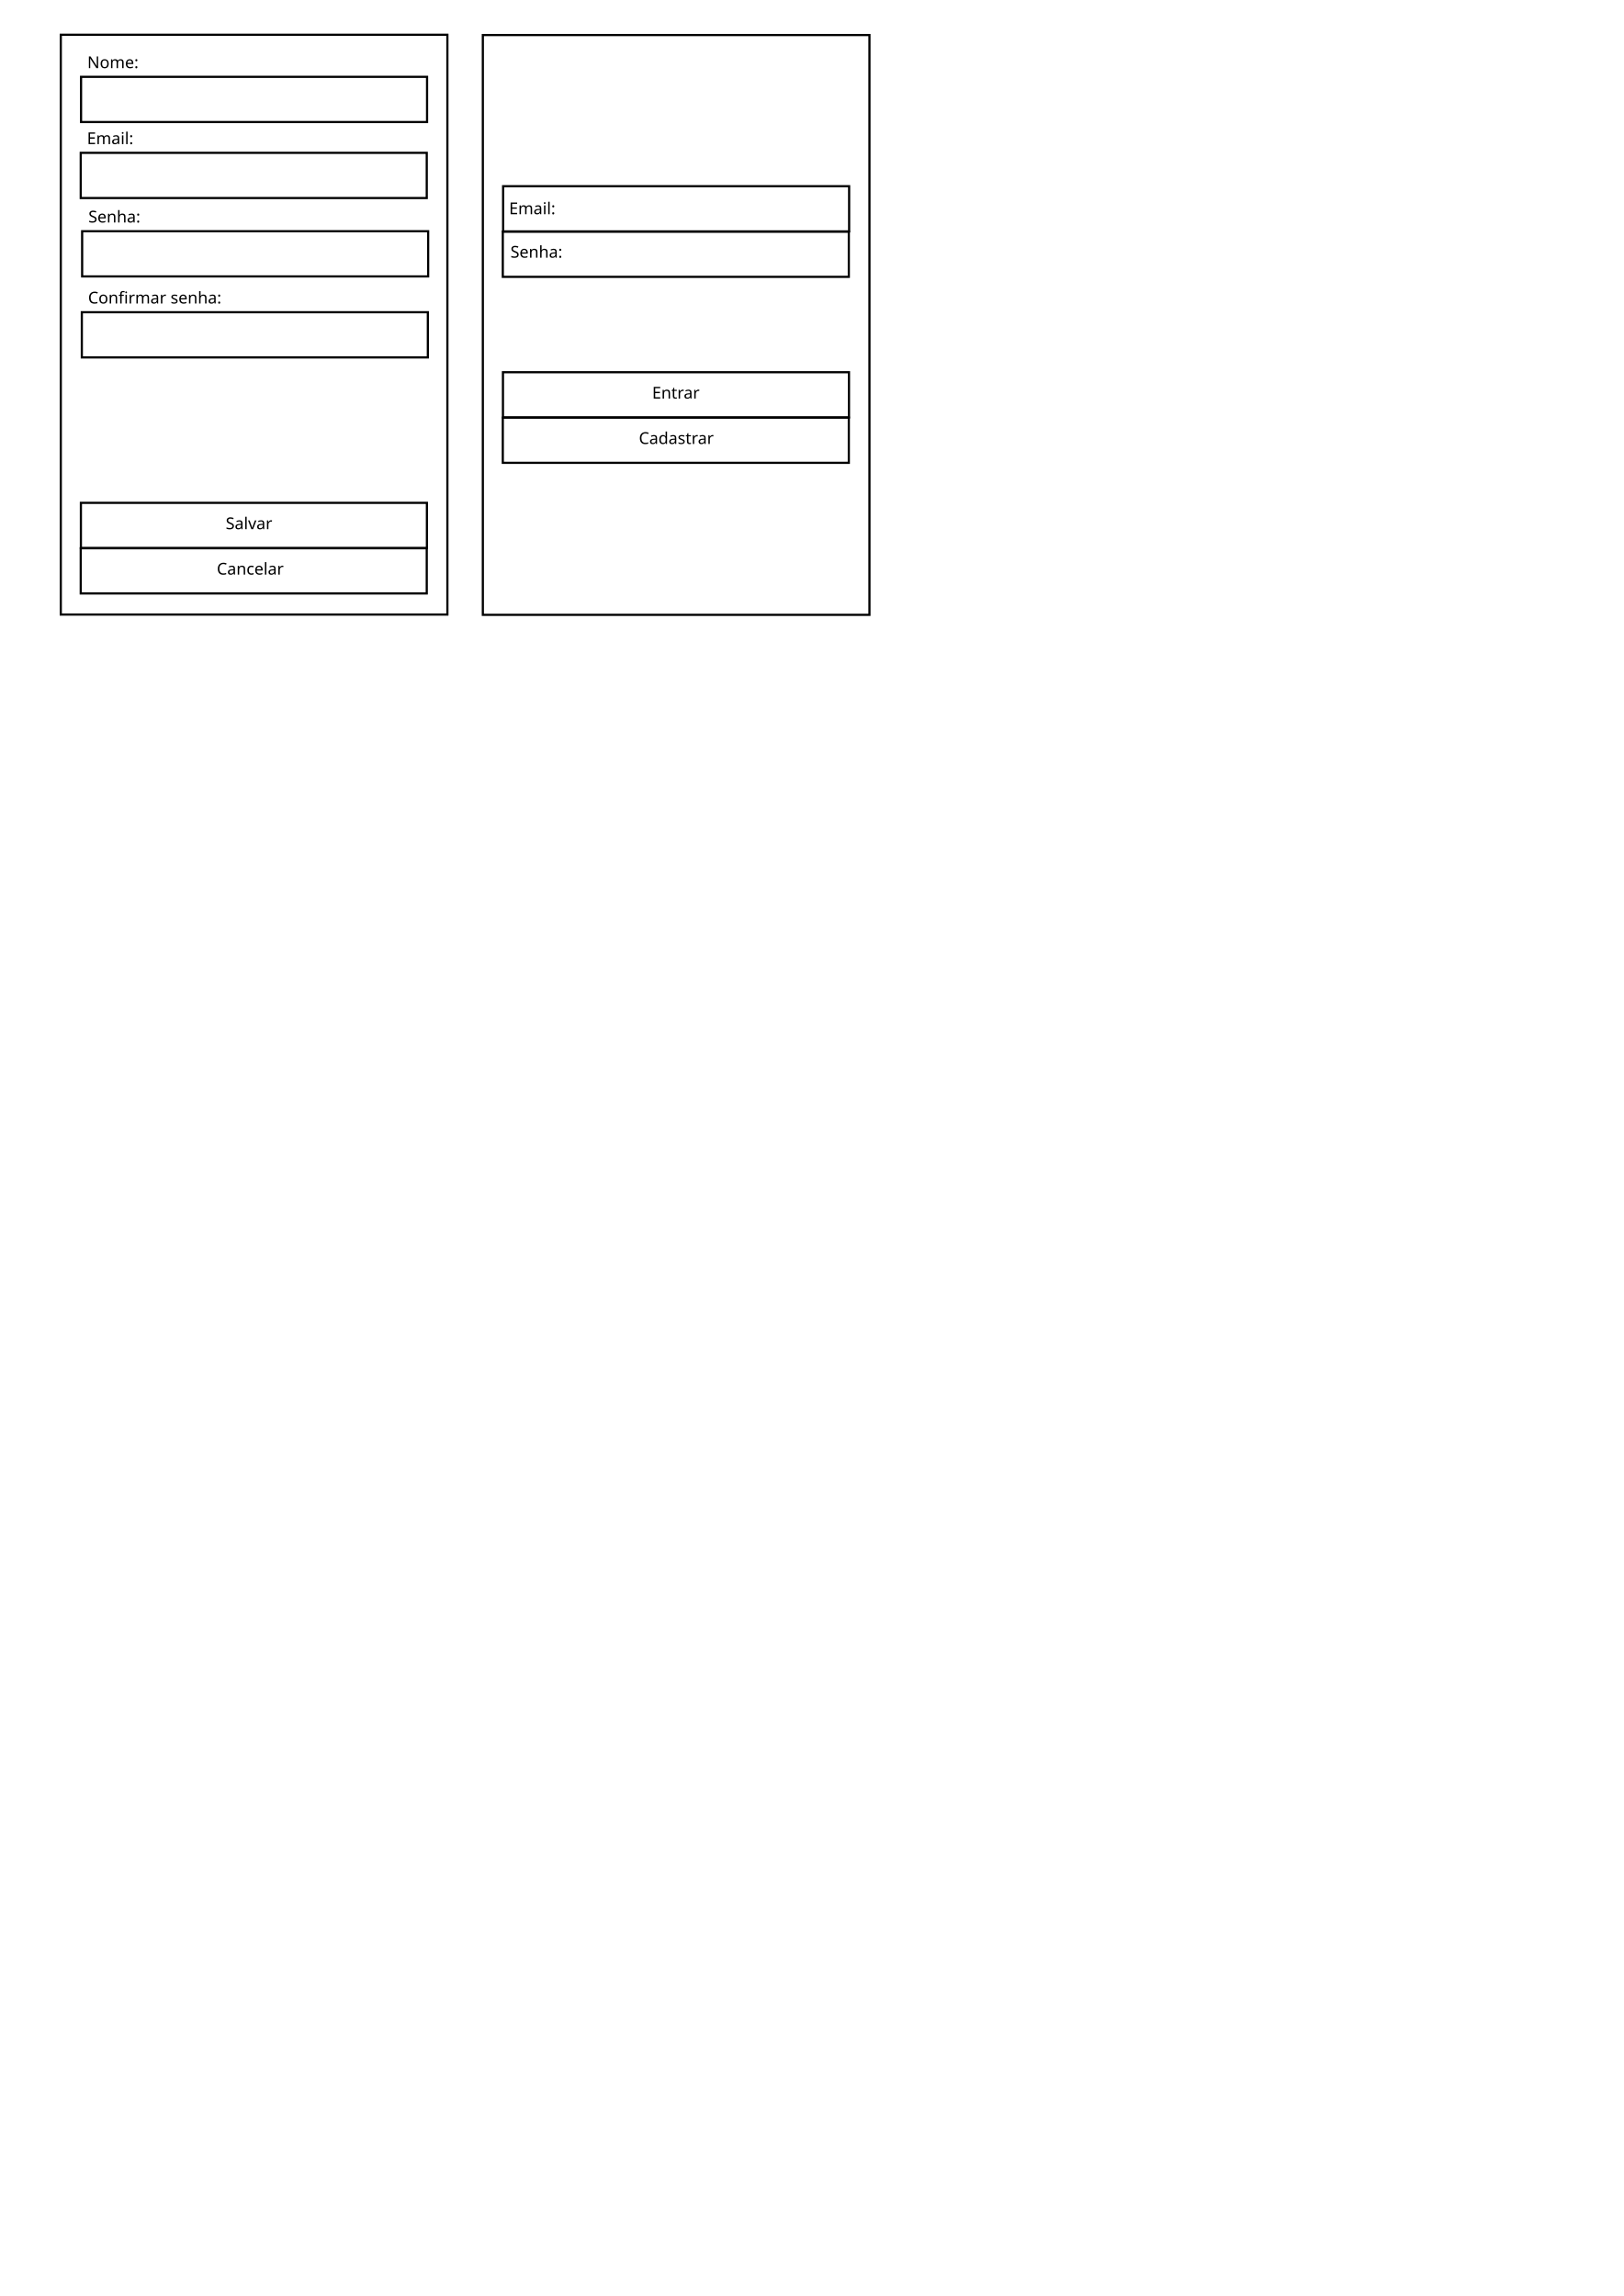
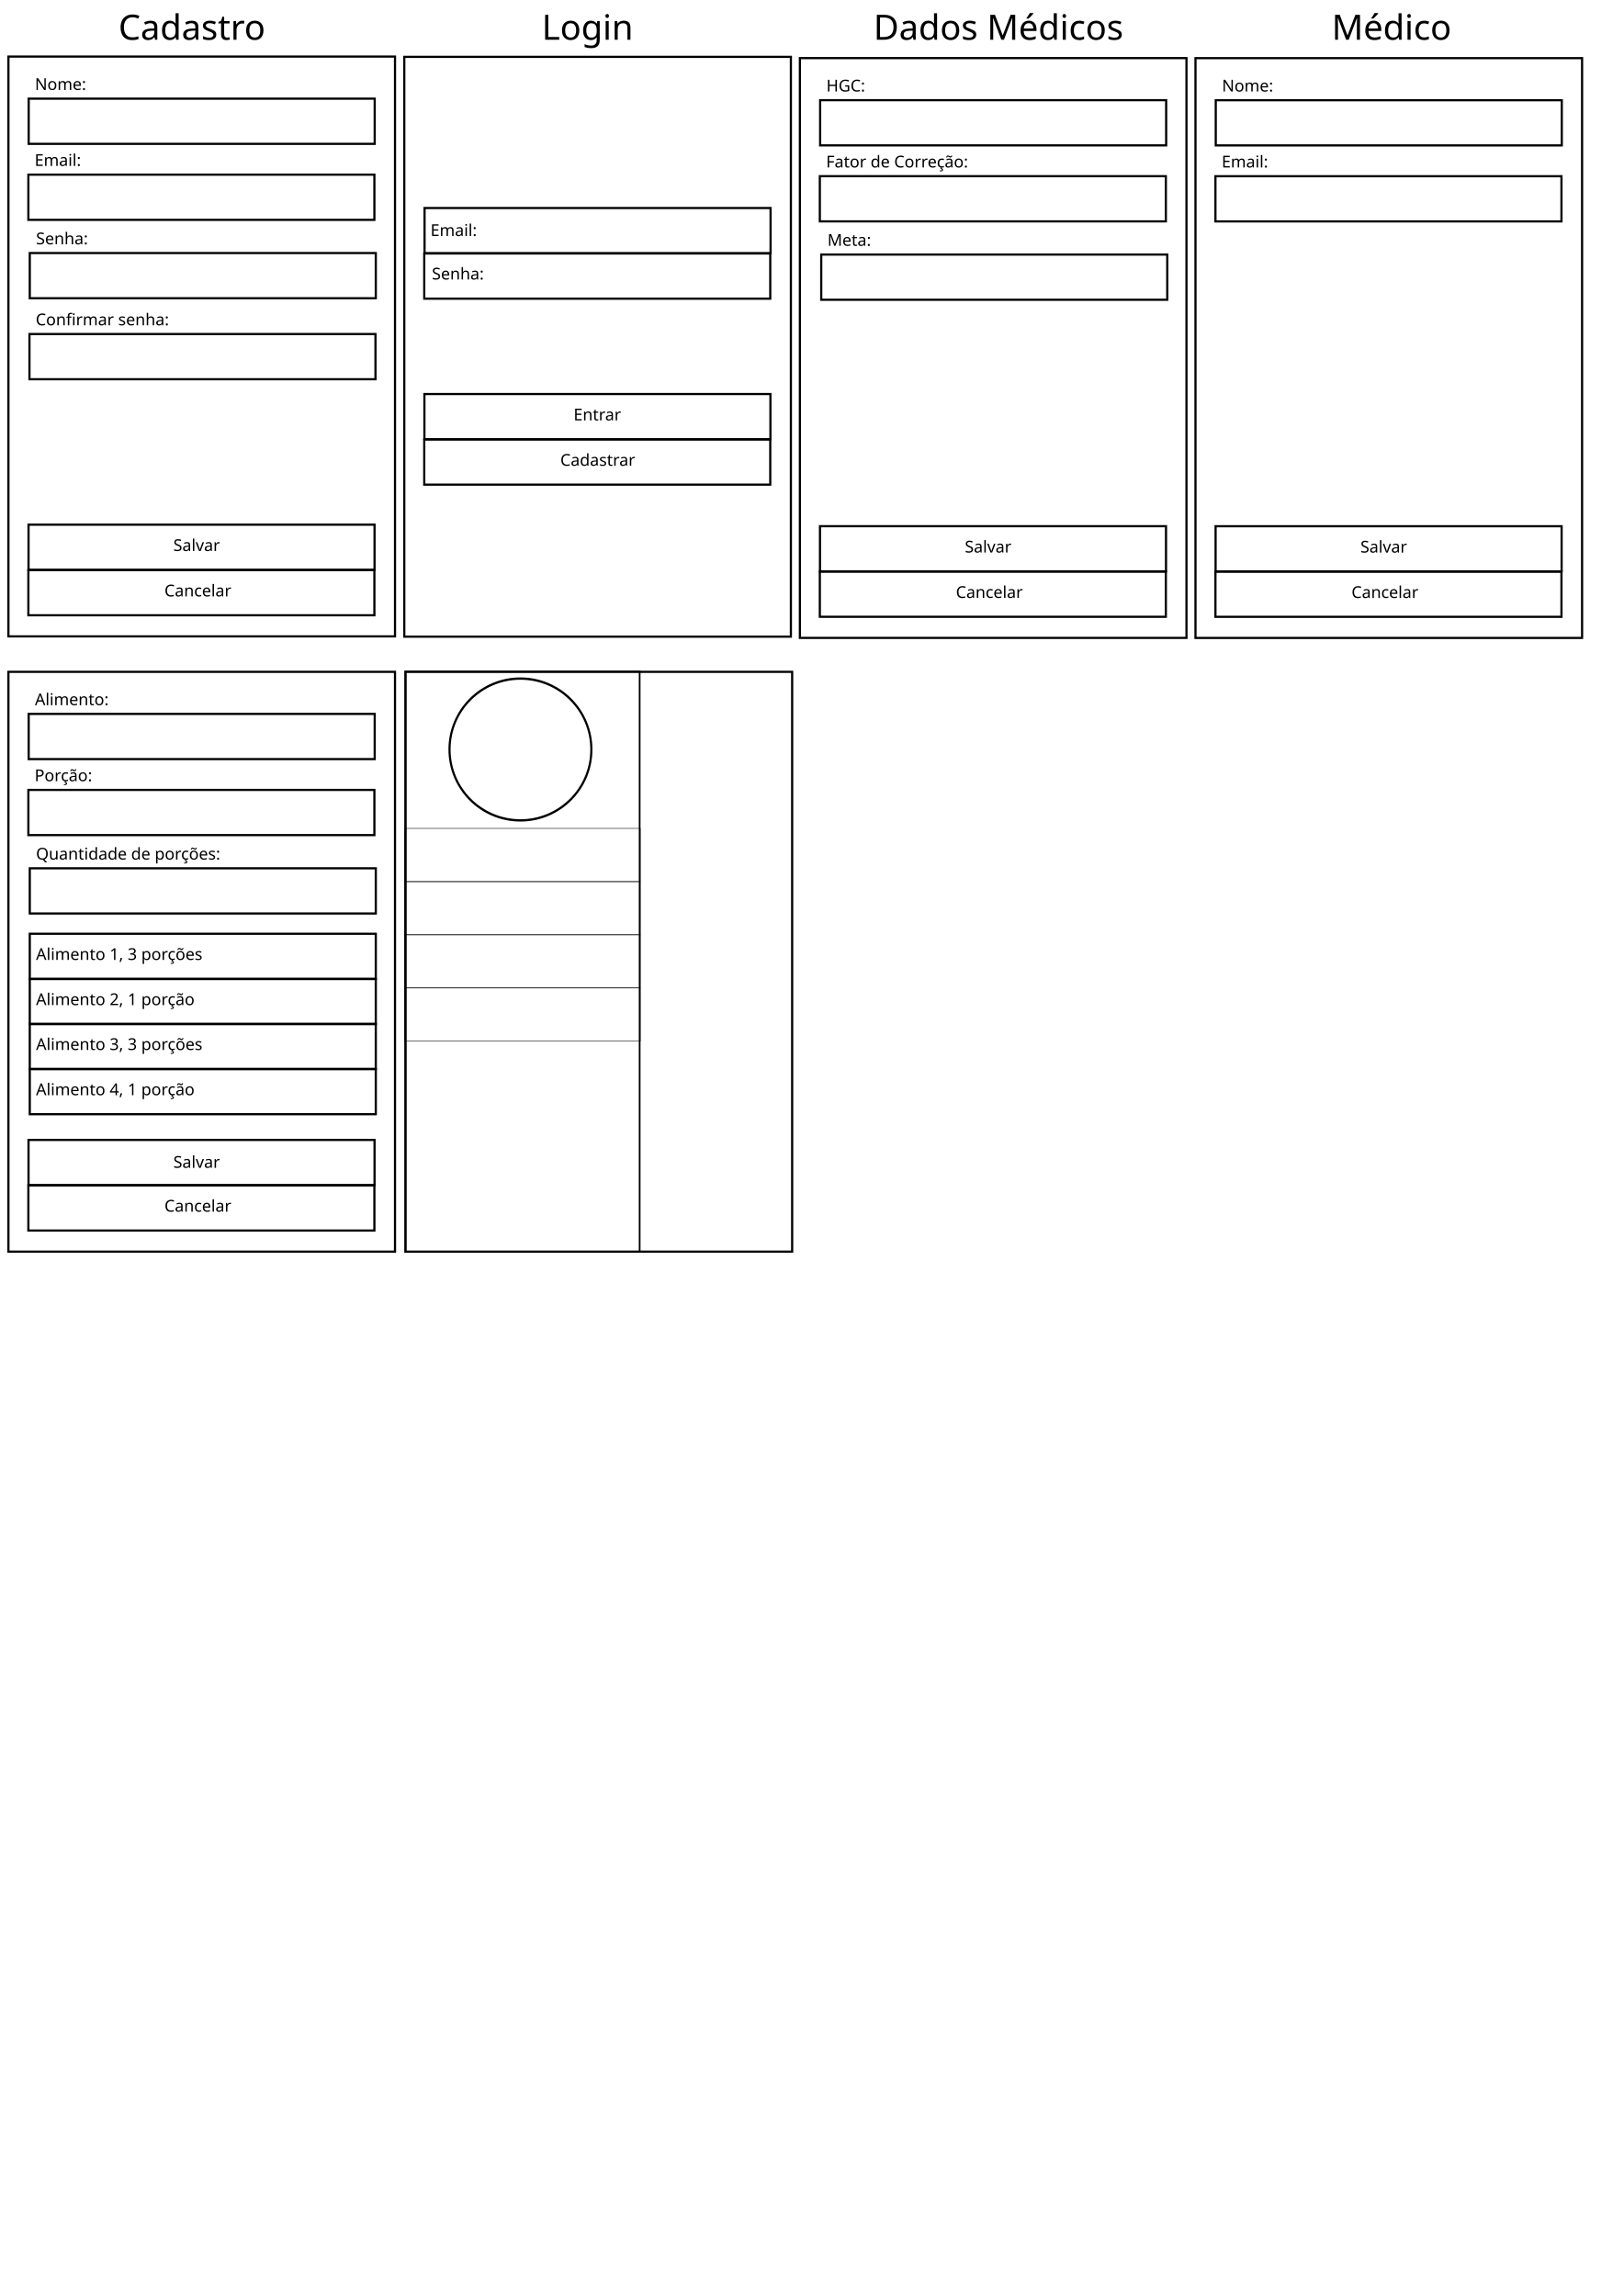
<svg xmlns="http://www.w3.org/2000/svg" width="210mm" height="297mm" viewBox="0 0 744.094 1052.362" id="svg2" version="1.1">
  <defs id="defs4" />
  <g id="layer1">
-     <g id="g3556" transform="translate(13.57143,0.7142857)">
-       <rect y="15.219" x="14.286" height="265.748" width="177.165" id="rect3336" style="fill:none;fill-rule:evenodd;stroke:#000000;stroke-width:1px;stroke-linecap:butt;stroke-linejoin:miter;stroke-opacity:1" />
+     <g id="g3556" transform="translate(-10.42857,10.71429)">
+       <rect y="15.219" x="14.286" height="265.748" width="177.165" id="rect3336" style="fill:none;stroke:#000000;stroke-width:1px;stroke-linecap:butt;stroke-linejoin:miter;stroke-opacity:1" />
      <rect y="34.505" x="23.571" height="20.714" width="158.571" id="rect3338" style="fill:none;stroke:#000000" />
-       <text id="text3340" y="30.505" x="26.429" style="font-style:normal;font-weight:normal;font-size:40px;line-height:125%;font-family:sans-serif;letter-spacing:0px;word-spacing:0px;fill:#000000;fill-opacity:1;stroke:none;stroke-width:1px;stroke-linecap:butt;stroke-linejoin:miter;stroke-opacity:1" xml:space="preserve">
+       <text id="text3340" y="30.505" x="26.429" style="font-size:40px;font-style:normal;font-weight:normal;line-height:125%;letter-spacing:0px;word-spacing:0px;fill:#000000;fill-opacity:1;stroke:none;font-family:sans-serif" xml:space="preserve">
        <tspan style="font-size:7.5px" y="30.505" x="26.429" id="tspan3342">Nome:</tspan>
      </text>
      <rect y="69.339" x="23.429" height="20.714" width="158.571" id="rect3338-6" style="fill:none;stroke:#000000" />
-       <text id="text3340-7" y="65.339" x="26.286" style="font-style:normal;font-weight:normal;font-size:40px;line-height:125%;font-family:sans-serif;letter-spacing:0px;word-spacing:0px;fill:#000000;fill-opacity:1;stroke:none;stroke-width:1px;stroke-linecap:butt;stroke-linejoin:miter;stroke-opacity:1" xml:space="preserve">
+       <text id="text3340-7" y="65.339" x="26.286" style="font-size:40px;font-style:normal;font-weight:normal;line-height:125%;letter-spacing:0px;word-spacing:0px;fill:#000000;fill-opacity:1;stroke:none;font-family:sans-serif" xml:space="preserve">
        <tspan style="font-size:7.5px" y="65.339" x="26.286" id="tspan3342-4">Email:</tspan>
      </text>
      <rect y="105.267" x="24.071" height="20.714" width="158.571" id="rect3338-1" style="fill:none;stroke:#000000" />
-       <text id="text3340-73" y="101.267" x="26.929" style="font-style:normal;font-weight:normal;font-size:40px;line-height:125%;font-family:sans-serif;letter-spacing:0px;word-spacing:0px;fill:#000000;fill-opacity:1;stroke:none;stroke-width:1px;stroke-linecap:butt;stroke-linejoin:miter;stroke-opacity:1" xml:space="preserve">
+       <text id="text3340-73" y="101.267" x="26.929" style="font-size:40px;font-style:normal;font-weight:normal;line-height:125%;letter-spacing:0px;word-spacing:0px;fill:#000000;fill-opacity:1;stroke:none;font-family:sans-serif" xml:space="preserve">
        <tspan style="font-size:7.5px" y="101.267" x="26.929" id="tspan3342-3">Senha:</tspan>
      </text>
      <rect y="142.39" x="23.929" height="20.714" width="158.571" id="rect3338-1-8" style="fill:none;stroke:#000000" />
-       <text id="text3340-73-4" y="138.39" x="26.786" style="font-style:normal;font-weight:normal;font-size:40px;line-height:125%;font-family:sans-serif;letter-spacing:0px;word-spacing:0px;fill:#000000;fill-opacity:1;stroke:none;stroke-width:1px;stroke-linecap:butt;stroke-linejoin:miter;stroke-opacity:1" xml:space="preserve">
+       <text id="text3340-73-4" y="138.39" x="26.786" style="font-size:40px;font-style:normal;font-weight:normal;line-height:125%;letter-spacing:0px;word-spacing:0px;fill:#000000;fill-opacity:1;stroke:none;font-family:sans-serif" xml:space="preserve">
        <tspan style="font-size:7.5px" y="138.39" x="26.786" id="tspan3342-3-0">Confirmar senha:</tspan>
      </text>
      <rect y="229.765" x="23.5" height="20.714" width="158.571" id="rect3338-1-8-3" style="fill:none;stroke:#000000" />
-       <text id="text3340-73-4-6" y="241.837" x="89.857" style="font-style:normal;font-weight:normal;font-size:40px;line-height:125%;font-family:sans-serif;letter-spacing:0px;word-spacing:0px;fill:#000000;fill-opacity:1;stroke:none;stroke-width:1px;stroke-linecap:butt;stroke-linejoin:miter;stroke-opacity:1" xml:space="preserve">
+       <text id="text3340-73-4-6" y="241.837" x="89.857" style="font-size:40px;font-style:normal;font-weight:normal;line-height:125%;letter-spacing:0px;word-spacing:0px;fill:#000000;fill-opacity:1;stroke:none;font-family:sans-serif" xml:space="preserve">
        <tspan style="font-size:7.5px" y="241.837" x="89.857" id="tspan3342-3-0-5">Salvar</tspan>
      </text>
      <rect y="250.576" x="23.429" height="20.714" width="158.571" id="rect3338-1-8-3-1" style="fill:none;stroke:#000000" />
-       <text id="text3340-73-4-6-5" y="262.648" x="85.786" style="font-style:normal;font-weight:normal;font-size:40px;line-height:125%;font-family:sans-serif;letter-spacing:0px;word-spacing:0px;fill:#000000;fill-opacity:1;stroke:none;stroke-width:1px;stroke-linecap:butt;stroke-linejoin:miter;stroke-opacity:1" xml:space="preserve">
+       <text id="text3340-73-4-6-5" y="262.648" x="85.786" style="font-size:40px;font-style:normal;font-weight:normal;line-height:125%;letter-spacing:0px;word-spacing:0px;fill:#000000;fill-opacity:1;stroke:none;font-family:sans-serif" xml:space="preserve">
        <tspan style="font-size:7.5px" y="262.648" x="85.786" id="tspan3342-3-0-5-2">Cancelar</tspan>
      </text>
    </g>
-     <g id="g3577">
-       <rect y="16.06" x="221.274" height="265.748" width="177.165" id="rect3336-9" style="fill:none;fill-rule:evenodd;stroke:#000000;stroke-width:1px;stroke-linecap:butt;stroke-linejoin:miter;stroke-opacity:1" />
+     <g id="g3577" transform="translate(-36,10)">
+       <rect y="16.06" x="221.274" height="265.748" width="177.165" id="rect3336-9" style="fill:none;stroke:#000000;stroke-width:1px;stroke-linecap:butt;stroke-linejoin:miter;stroke-opacity:1" />
      <rect y="85.345" x="230.56" height="20.714" width="158.571" id="rect3338-8" style="fill:none;stroke:#000000" />
      <rect y="106.179" x="230.417" height="20.714" width="158.571" id="rect3338-6-4" style="fill:none;stroke:#000000" />
-       <text id="text3340-7-9" y="98.179" x="233.274" style="font-style:normal;font-weight:normal;font-size:40px;line-height:125%;font-family:sans-serif;letter-spacing:0px;word-spacing:0px;fill:#000000;fill-opacity:1;stroke:none;stroke-width:1px;stroke-linecap:butt;stroke-linejoin:miter;stroke-opacity:1" xml:space="preserve">
+       <text id="text3340-7-9" y="98.179" x="233.274" style="font-size:40px;font-style:normal;font-weight:normal;line-height:125%;letter-spacing:0px;word-spacing:0px;fill:#000000;fill-opacity:1;stroke:none;font-family:sans-serif" xml:space="preserve">
        <tspan style="font-size:7.5px" y="98.179" x="233.274" id="tspan3342-4-9">Email:</tspan>
      </text>
-       <text id="text3340-73-1" y="118.108" x="233.917" style="font-style:normal;font-weight:normal;font-size:40px;line-height:125%;font-family:sans-serif;letter-spacing:0px;word-spacing:0px;fill:#000000;fill-opacity:1;stroke:none;stroke-width:1px;stroke-linecap:butt;stroke-linejoin:miter;stroke-opacity:1" xml:space="preserve">
+       <text id="text3340-73-1" y="118.108" x="233.917" style="font-size:40px;font-style:normal;font-weight:normal;line-height:125%;letter-spacing:0px;word-spacing:0px;fill:#000000;fill-opacity:1;stroke:none;font-family:sans-serif" xml:space="preserve">
        <tspan style="font-size:7.5px" y="118.108" x="233.917" id="tspan3342-3-2">Senha:</tspan>
      </text>
      <rect y="170.606" x="230.489" height="20.714" width="158.571" id="rect3338-1-8-3-8" style="fill:none;stroke:#000000" />
-       <text id="text3340-73-4-6-9" y="182.677" x="298.846" style="font-style:normal;font-weight:normal;font-size:40px;line-height:125%;font-family:sans-serif;letter-spacing:0px;word-spacing:0px;fill:#000000;fill-opacity:1;stroke:none;stroke-width:1px;stroke-linecap:butt;stroke-linejoin:miter;stroke-opacity:1" xml:space="preserve">
+       <text id="text3340-73-4-6-9" y="182.677" x="298.846" style="font-size:40px;font-style:normal;font-weight:normal;line-height:125%;letter-spacing:0px;word-spacing:0px;fill:#000000;fill-opacity:1;stroke:none;font-family:sans-serif" xml:space="preserve">
        <tspan style="font-size:7.5px" y="182.677" x="298.846" id="tspan3342-3-0-5-27">Entrar</tspan>
      </text>
      <rect y="191.417" x="230.417" height="20.714" width="158.571" id="rect3338-1-8-3-1-4" style="fill:none;stroke:#000000" />
-       <text id="text3340-73-4-6-5-0" y="203.488" x="292.774" style="font-style:normal;font-weight:normal;font-size:40px;line-height:125%;font-family:sans-serif;letter-spacing:0px;word-spacing:0px;fill:#000000;fill-opacity:1;stroke:none;stroke-width:1px;stroke-linecap:butt;stroke-linejoin:miter;stroke-opacity:1" xml:space="preserve">
+       <text id="text3340-73-4-6-5-0" y="203.488" x="292.774" style="font-size:40px;font-style:normal;font-weight:normal;line-height:125%;letter-spacing:0px;word-spacing:0px;fill:#000000;fill-opacity:1;stroke:none;font-family:sans-serif" xml:space="preserve">
        <tspan style="font-size:7.5px" y="203.488" x="292.774" id="tspan3342-3-0-5-2-3">Cadastrar</tspan>
      </text>
    </g>
+     <g id="g3050" transform="translate(-59.14286,14.28572)">
+       <g id="g3047">
+         <rect style="fill:none;stroke:#000000;stroke-width:1px;stroke-linecap:butt;stroke-linejoin:miter;stroke-opacity:1" id="rect3336-97" width="177.165" height="265.748" x="425.703" y="12.345" />
+       </g>
+       <rect y="31.631" x="434.989" height="20.714" width="158.571" id="rect3338-15" style="fill:none;stroke:#000000" />
+       <text id="text3340-5" y="27.631" x="437.846" style="font-size:40px;font-style:normal;font-weight:normal;line-height:125%;letter-spacing:0px;word-spacing:0px;fill:#000000;fill-opacity:1;stroke:none;font-family:sans-serif" xml:space="preserve">
+         <tspan id="tspan3118" style="font-size:7.5px" y="27.631" x="437.846">HGC:</tspan>
+       </text>
+       <rect y="66.465" x="434.846" height="20.714" width="158.571" id="rect3338-6-1" style="fill:none;stroke:#000000" />
+       <text id="text3340-7-94" y="62.465" x="437.703" style="font-size:40px;font-style:normal;font-weight:normal;line-height:125%;letter-spacing:0px;word-spacing:0px;fill:#000000;fill-opacity:1;stroke:none;font-family:sans-serif" xml:space="preserve">
+         <tspan id="tspan3122" style="font-size:7.5px" y="62.465" x="437.703">Fator de Correção:</tspan>
+       </text>
+       <rect y="102.393" x="435.489" height="20.714" width="158.571" id="rect3338-1-87" style="fill:none;stroke:#000000" />
+       <text id="text3340-73-17" y="98.393" x="438.346" style="font-size:40px;font-style:normal;font-weight:normal;line-height:125%;letter-spacing:0px;word-spacing:0px;fill:#000000;fill-opacity:1;stroke:none;font-family:sans-serif" xml:space="preserve">
+         <tspan style="font-size:7.5px" y="98.393" x="438.346" id="tspan3342-3-7">Meta:</tspan>
+       </text>
+       <rect y="226.891" x="434.917" height="20.714" width="158.571" id="rect3338-1-8-3-7" style="fill:none;stroke:#000000" />
+       <text id="text3340-73-4-6-8" y="238.963" x="501.274" style="font-size:40px;font-style:normal;font-weight:normal;line-height:125%;letter-spacing:0px;word-spacing:0px;fill:#000000;fill-opacity:1;stroke:none;font-family:sans-serif" xml:space="preserve">
+         <tspan style="font-size:7.5px" y="238.963" x="501.274" id="tspan3342-3-0-5-5">Salvar</tspan>
+       </text>
+       <rect y="247.702" x="434.846" height="20.714" width="158.571" id="rect3338-1-8-3-1-9" style="fill:none;stroke:#000000" />
+       <text id="text3340-73-4-6-5-2" y="259.774" x="497.203" style="font-size:40px;font-style:normal;font-weight:normal;line-height:125%;letter-spacing:0px;word-spacing:0px;fill:#000000;fill-opacity:1;stroke:none;font-family:sans-serif" xml:space="preserve">
+         <tspan style="font-size:7.5px" y="259.774" x="497.203" id="tspan3342-3-0-5-2-5">Cancelar</tspan>
+       </text>
+     </g>
+     <g id="g3128" transform="translate(0,22)">
+       <rect style="fill:none;stroke:#000000;stroke-width:1px;stroke-linecap:butt;stroke-linejoin:miter;stroke-opacity:1" id="rect3071" width="177.165" height="265.748" x="547.857" y="4.648" />
+       <rect style="fill:none;stroke:#000000" id="rect3073" width="158.571" height="20.714" x="557.143" y="23.934" />
+       <text xml:space="preserve" style="font-size:40px;font-style:normal;font-weight:normal;line-height:125%;letter-spacing:0px;word-spacing:0px;fill:#000000;fill-opacity:1;stroke:none;font-family:sans-serif" x="560" y="19.934" id="text3075">
+         <tspan id="tspan3077" x="560" y="19.934" style="font-size:7.5px">Nome:</tspan>
+       </text>
+       <rect style="fill:none;stroke:#000000" id="rect3079" width="158.571" height="20.714" x="557" y="58.767" />
+       <text xml:space="preserve" style="font-size:40px;font-style:normal;font-weight:normal;line-height:125%;letter-spacing:0px;word-spacing:0px;fill:#000000;fill-opacity:1;stroke:none;font-family:sans-serif" x="559.857" y="54.767" id="text3081">
+         <tspan id="tspan3083" x="559.857" y="54.767" style="font-size:7.5px">Email:</tspan>
+       </text>
+       <rect style="fill:none;stroke:#000000" id="rect3097" width="158.571" height="20.714" x="557.071" y="219.194" />
+       <text xml:space="preserve" style="font-size:40px;font-style:normal;font-weight:normal;line-height:125%;letter-spacing:0px;word-spacing:0px;fill:#000000;fill-opacity:1;stroke:none;font-family:sans-serif" x="623.429" y="231.265" id="text3099">
+         <tspan id="tspan3101" x="623.429" y="231.265" style="font-size:7.5px">Salvar</tspan>
+       </text>
+       <rect style="fill:none;stroke:#000000" id="rect3103" width="158.571" height="20.714" x="557" y="240.005" />
+       <text xml:space="preserve" style="font-size:40px;font-style:normal;font-weight:normal;line-height:125%;letter-spacing:0px;word-spacing:0px;fill:#000000;fill-opacity:1;stroke:none;font-family:sans-serif" x="619.357" y="252.076" id="text3105">
+         <tspan id="tspan3107" x="619.357" y="252.076" style="font-size:7.5px">Cancelar</tspan>
+       </text>
+     </g>
+     <text xml:space="preserve" style="font-size:40px;font-style:normal;font-weight:normal;line-height:125%;letter-spacing:0px;word-spacing:0px;fill:#000000;fill-opacity:1;stroke:none;font-family:Sans" x="54.286" y="18.219" id="text3143">
+       <tspan id="tspan3145" x="54.286" y="18.219" style="font-size:16px">Cadastro</tspan>
+     </text>
+     <text id="text3147" y="18.219" x="248.286" style="font-size:40px;font-style:normal;font-weight:normal;line-height:125%;letter-spacing:0px;word-spacing:0px;fill:#000000;fill-opacity:1;stroke:none;font-family:Sans" xml:space="preserve">
+       <tspan style="font-size:16px" y="18.219" x="248.286" id="tspan3149">Login</tspan>
+     </text>
+     <text xml:space="preserve" style="font-size:40px;font-style:normal;font-weight:normal;line-height:125%;letter-spacing:0px;word-spacing:0px;fill:#000000;fill-opacity:1;stroke:none;font-family:Sans" x="400.286" y="18.219" id="text3151">
+       <tspan id="tspan3153" x="400.286" y="18.219" style="font-size:16px">Dados Médicos</tspan>
+     </text>
+     <text id="text3155" y="18.219" x="610.286" style="font-size:40px;font-style:normal;font-weight:normal;line-height:125%;letter-spacing:0px;word-spacing:0px;fill:#000000;fill-opacity:1;stroke:none;font-family:Sans" xml:space="preserve">
+       <tspan style="font-size:16px" y="18.219" x="610.286" id="tspan3157">Médico</tspan>
+     </text>
+     <g id="g3093">
+       <rect style="fill:none;stroke:#000000;stroke-width:1px;stroke-linecap:butt;stroke-linejoin:miter;stroke-opacity:1" id="rect3161" width="177.165" height="265.748" x="3.857" y="307.934" />
+       <rect style="fill:none;stroke:#000000" id="rect3163" width="158.571" height="20.714" x="13.143" y="327.219" />
+       <text xml:space="preserve" style="font-size:40px;font-style:normal;font-weight:normal;line-height:125%;letter-spacing:0px;word-spacing:0px;fill:#000000;fill-opacity:1;stroke:none;font-family:sans-serif" x="16" y="323.219" id="text3165">
+         <tspan id="tspan3167" x="16" y="323.219" style="font-size:7.5px">Alimento:</tspan>
+       </text>
+       <rect style="fill:none;stroke:#000000" id="rect3169" width="158.571" height="20.714" x="13" y="362.053" />
+       <text xml:space="preserve" style="font-size:40px;font-style:normal;font-weight:normal;line-height:125%;letter-spacing:0px;word-spacing:0px;fill:#000000;fill-opacity:1;stroke:none;font-family:sans-serif" x="15.857" y="358.053" id="text3171">
+         <tspan id="tspan3218" x="15.857" y="358.053" style="font-size:7.5px">Porção:</tspan>
+       </text>
+       <rect style="fill:none;stroke:#000000" id="rect3175" width="158.571" height="20.714" x="13.643" y="397.982" />
+       <text xml:space="preserve" style="font-size:40px;font-style:normal;font-weight:normal;line-height:125%;letter-spacing:0px;word-spacing:0px;fill:#000000;fill-opacity:1;stroke:none;font-family:sans-serif" x="16.5" y="393.982" id="text3177">
+         <tspan id="tspan3179" x="16.5" y="393.982" style="font-size:7.5px">Quantidade de porções:</tspan>
+       </text>
+       <rect style="fill:none;stroke:#000000" id="rect3187" width="158.571" height="20.714" x="13.071" y="522.48" />
+       <text xml:space="preserve" style="font-size:40px;font-style:normal;font-weight:normal;line-height:125%;letter-spacing:0px;word-spacing:0px;fill:#000000;fill-opacity:1;stroke:none;font-family:sans-serif" x="79.429" y="535.265" id="text3189">
+         <tspan id="tspan3191" x="79.429" y="535.265" style="font-size:7.5px">Salvar</tspan>
+       </text>
+       <rect style="fill:none;stroke:#000000" id="rect3193" width="158.571" height="20.714" x="13" y="543.291" />
+       <text xml:space="preserve" style="font-size:40px;font-style:normal;font-weight:normal;line-height:125%;letter-spacing:0px;word-spacing:0px;fill:#000000;fill-opacity:1;stroke:none;font-family:sans-serif" x="75.357" y="555.362" id="text3195">
+         <tspan id="tspan3197" x="75.357" y="555.362" style="font-size:7.5px">Cancelar</tspan>
+       </text>
+       <g id="g3236">
+         <rect style="fill:none;stroke:#000000;stroke-width:1" id="rect3230" width="158.571" height="20.714" x="13.643" y="427.982" />
+         <text xml:space="preserve" style="font-size:40px;font-style:normal;font-weight:normal;line-height:125%;letter-spacing:0px;word-spacing:0px;fill:#000000;fill-opacity:1;stroke:none;font-family:sans-serif" x="16.5" y="439.982" id="text3232">
+           <tspan id="tspan3234" x="16.5" y="439.982" style="font-size:7.5px">Alimento 1, 3 porções</tspan>
+         </text>
+       </g>
+       <rect style="fill:none;stroke:#000000;stroke-width:1" id="rect3243" width="158.571" height="20.714" x="13.643" y="448.696" />
+       <text xml:space="preserve" style="font-size:40px;font-style:normal;font-weight:normal;line-height:125%;letter-spacing:0px;word-spacing:0px;fill:#000000;fill-opacity:1;stroke:none;font-family:sans-serif" x="16.5" y="460.696" id="text3245">
+         <tspan id="tspan3247" x="16.5" y="460.696" style="font-size:7.5px">Alimento 2, 1 porção</tspan>
+       </text>
+       <rect style="fill:none;stroke:#000000;stroke-width:1" id="rect3251" width="158.571" height="20.714" x="13.643" y="469.267" />
+       <text xml:space="preserve" style="font-size:40px;font-style:normal;font-weight:normal;line-height:125%;letter-spacing:0px;word-spacing:0px;fill:#000000;fill-opacity:1;stroke:none;font-family:sans-serif" x="16.5" y="481.267" id="text3253">
+         <tspan id="tspan3255" x="16.5" y="481.267" style="font-size:7.5px">Alimento 3, 3 porções</tspan>
+       </text>
+       <rect y="489.982" x="13.643" height="20.714" width="158.571" id="rect3259" style="fill:none;stroke:#000000;stroke-width:1" />
+       <text id="text3261" y="501.982" x="16.5" style="font-size:40px;font-style:normal;font-weight:normal;line-height:125%;letter-spacing:0px;word-spacing:0px;fill:#000000;fill-opacity:1;stroke:none;font-family:sans-serif" xml:space="preserve">
+         <tspan style="font-size:7.5px" y="501.982" x="16.5" id="tspan3263">Alimento 4, 1 porção</tspan>
+       </text>
+     </g>
+     <rect style="fill:none;stroke:#000000;stroke-width:1px;stroke-linecap:butt;stroke-linejoin:miter;stroke-opacity:1" id="rect3126" width="177.165" height="265.748" x="185.857" y="307.934" />
+     <rect y="307.823" x="185.747" height="265.969" width="107.386" id="rect3215" style="fill:none;stroke:#000000;stroke-width:0.779px;stroke-linecap:butt;stroke-linejoin:miter;stroke-opacity:1" />
+     <rect style="fill:none;stroke:#000000;stroke-width:0.236px;stroke-linecap:butt;stroke-linejoin:miter;stroke-opacity:1" id="rect3219" width="107.929" height="24.369" x="185.475" y="379.695" />
+     <rect y="404.123" x="185.475" height="24.369" width="107.929" id="rect3221" style="fill:none;stroke:#000000;stroke-width:0.236px;stroke-linecap:butt;stroke-linejoin:miter;stroke-opacity:1" />
+     <rect y="428.432" x="185.475" height="24.369" width="107.929" id="rect3223" style="fill:none;stroke:#000000;stroke-width:0.236px;stroke-linecap:butt;stroke-linejoin:miter;stroke-opacity:1" />
+     <rect style="fill:none;stroke:#000000;stroke-width:0.236px;stroke-linecap:butt;stroke-linejoin:miter;stroke-opacity:1" id="rect3225" width="107.929" height="24.369" x="185.475" y="452.861" />
+     <path id="path3227" d="m 265.165,342.983 a 33.335,30.557 0 1 1 -66.67,0 33.335,30.557 0 1 1 66.67,0 z" transform="matrix(0.9749503,0,0,1.063582,12.47727,-21.26615)" style="fill:none;stroke:#000000" />
  </g>
</svg>
